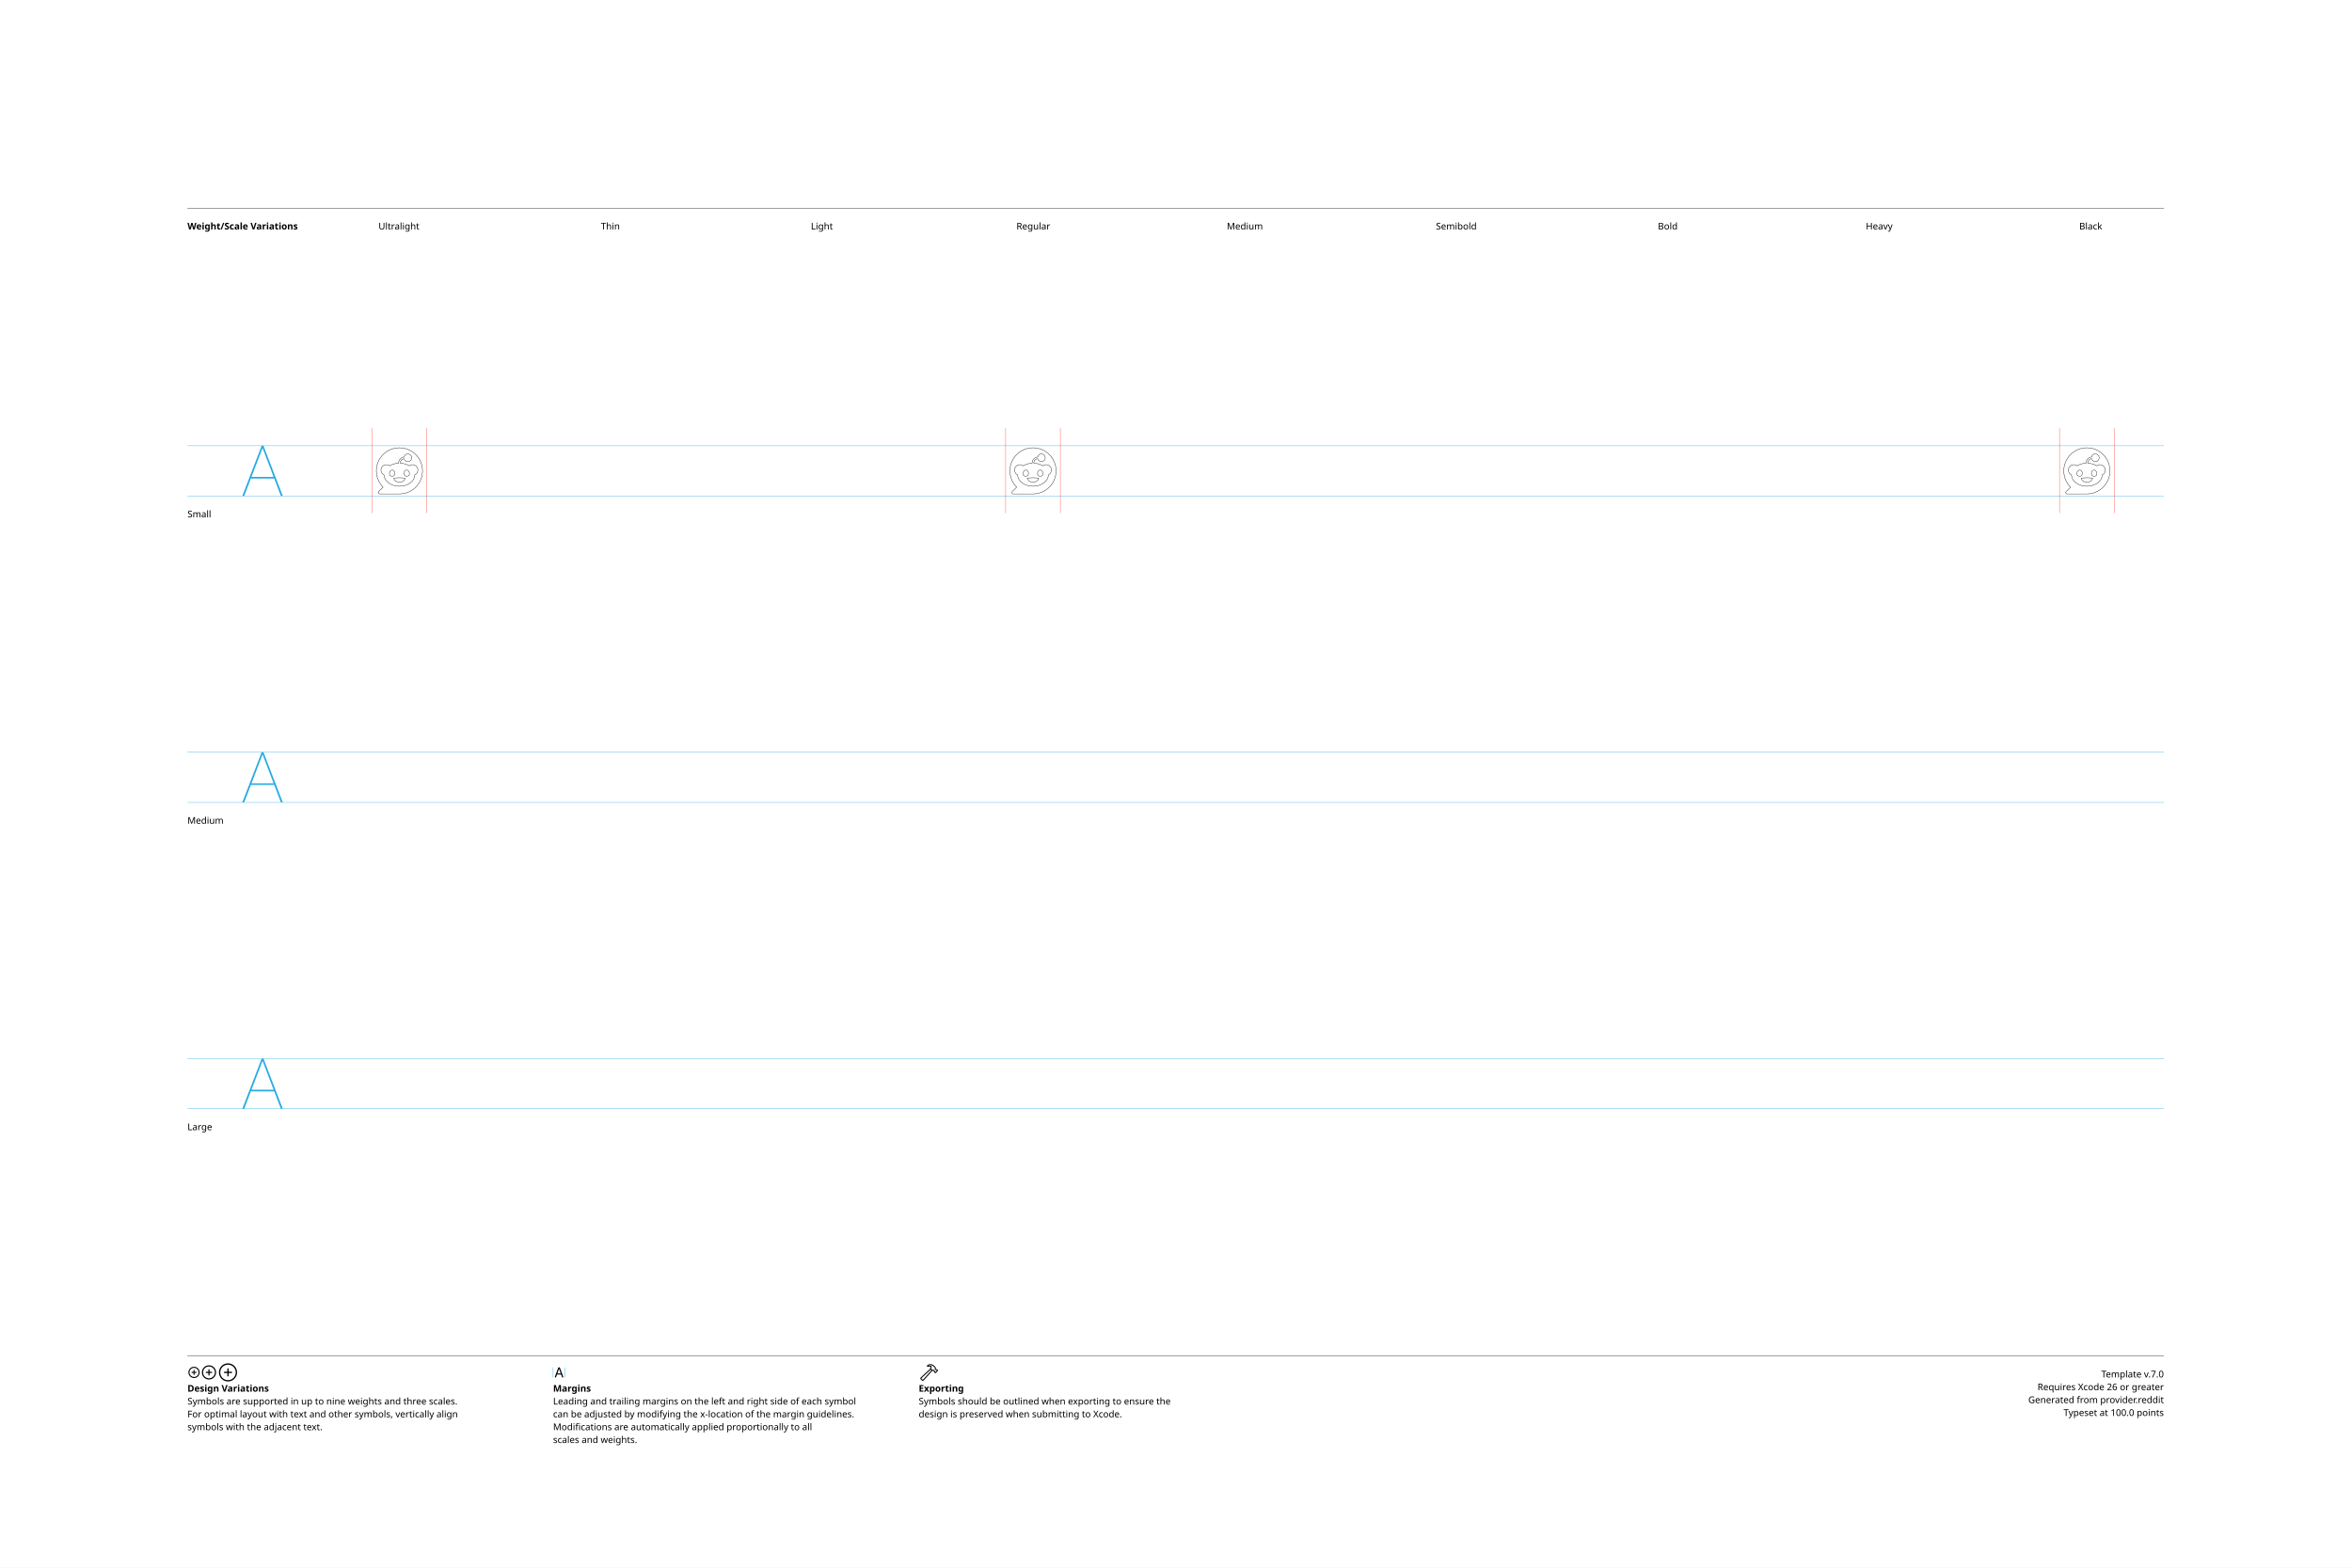
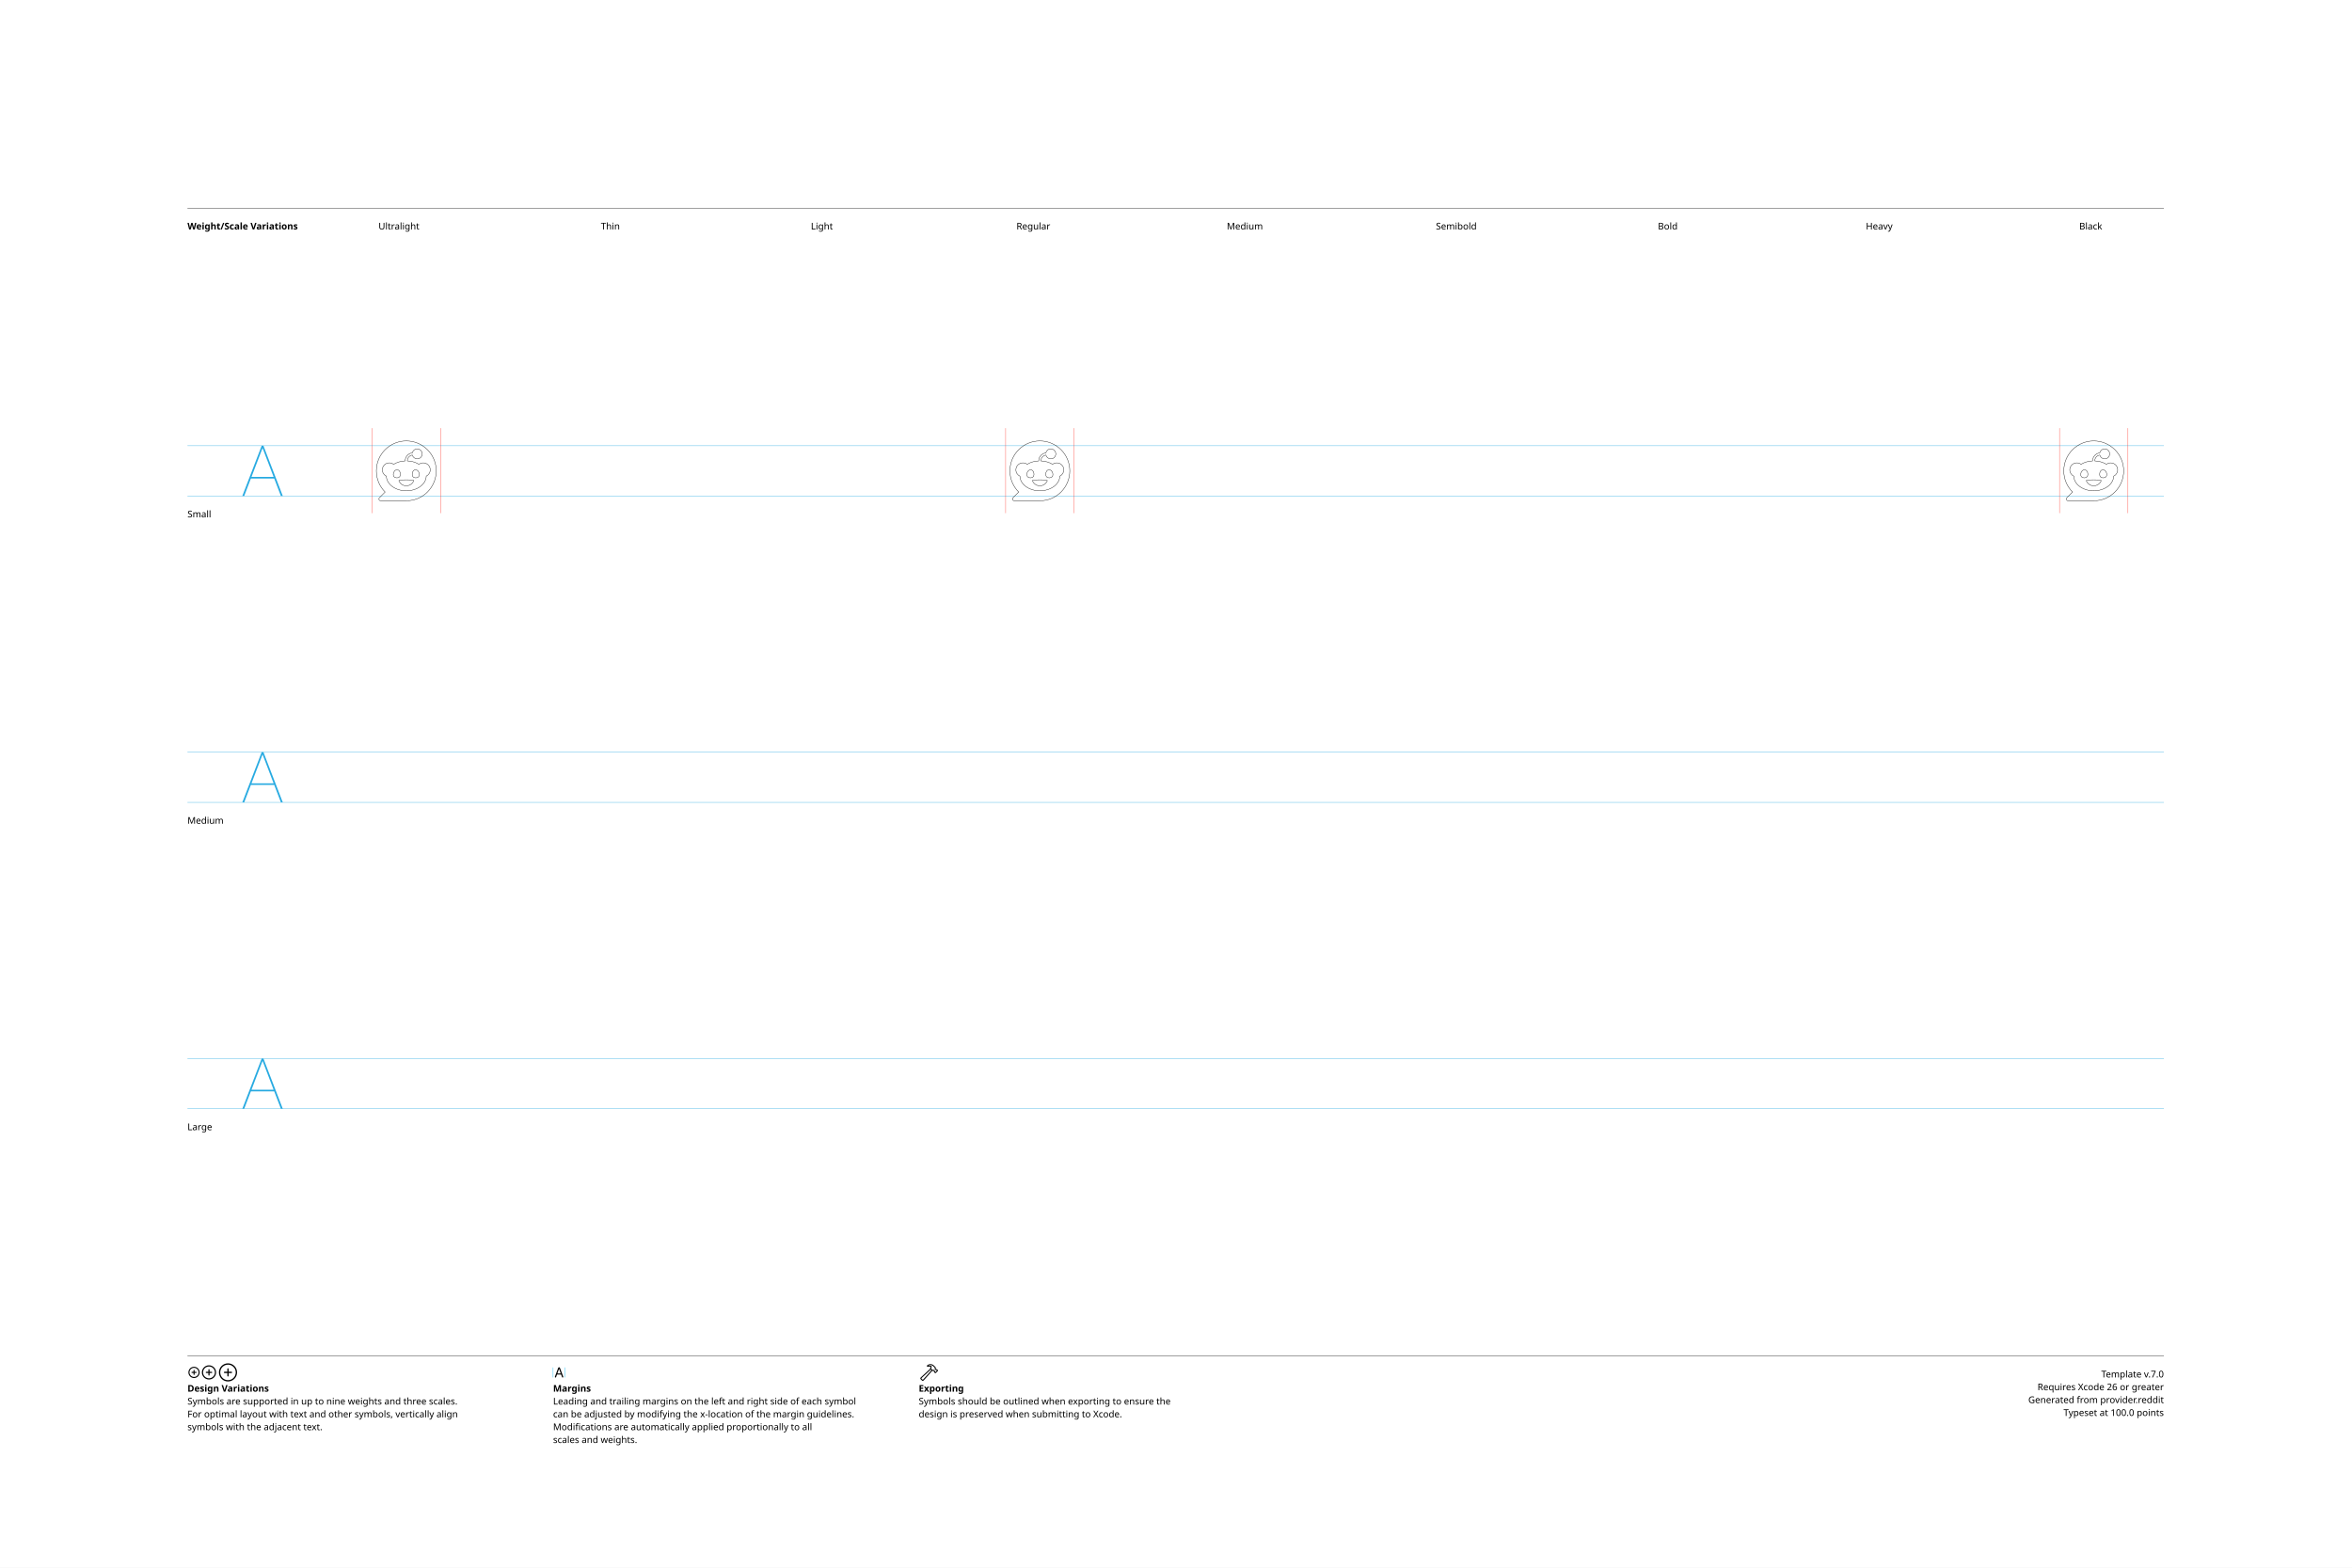
<svg xmlns="http://www.w3.org/2000/svg" version="1.1" viewBox="0 0 3300 2200">
  <style>.defaults {-sfsymbols-variable-value-mode:color;-sfsymbols-draw-reverses-motion-groups:false}

.monochrome-0 {-sfsymbols-motion-group:0}

.multicolor-0:tintColor {-sfsymbols-motion-group:0}

.hierarchical-0:primary {-sfsymbols-motion-group:0}

.SFSymbolsPreviewWireframe {fill:none;opacity:1.0;stroke:black;stroke-width:0.5}
</style>
  <g id="Notes">
    <rect height="2200" id="artboard" style="fill:white;opacity:1" width="3300" x="0" y="0" />
    <line style="fill:none;stroke:black;opacity:1;stroke-width:0.5;" x1="263" x2="3036" y1="292" y2="292" />
    <text style="stroke:none;fill:black;font-family:sans-serif;font-size:13;font-weight:bold;" transform="matrix(1 0 0 1 263 322)">Weight/Scale Variations</text>
    <text style="stroke:none;fill:black;font-family:sans-serif;font-size:13;text-anchor:middle;" transform="matrix(1 0 0 1 559.711 322)">Ultralight</text>
    <text style="stroke:none;fill:black;font-family:sans-serif;font-size:13;text-anchor:middle;" transform="matrix(1 0 0 1 856.422 322)">Thin</text>
    <text style="stroke:none;fill:black;font-family:sans-serif;font-size:13;text-anchor:middle;" transform="matrix(1 0 0 1 1153.13 322)">Light</text>
    <text style="stroke:none;fill:black;font-family:sans-serif;font-size:13;text-anchor:middle;" transform="matrix(1 0 0 1 1449.84 322)">Regular</text>
    <text style="stroke:none;fill:black;font-family:sans-serif;font-size:13;text-anchor:middle;" transform="matrix(1 0 0 1 1746.56 322)">Medium</text>
    <text style="stroke:none;fill:black;font-family:sans-serif;font-size:13;text-anchor:middle;" transform="matrix(1 0 0 1 2043.27 322)">Semibold</text>
    <text style="stroke:none;fill:black;font-family:sans-serif;font-size:13;text-anchor:middle;" transform="matrix(1 0 0 1 2339.98 322)">Bold</text>
    <text style="stroke:none;fill:black;font-family:sans-serif;font-size:13;text-anchor:middle;" transform="matrix(1 0 0 1 2636.69 322)">Heavy</text>
    <text style="stroke:none;fill:black;font-family:sans-serif;font-size:13;text-anchor:middle;" transform="matrix(1 0 0 1 2933.4 322)">Black</text>
    <line style="fill:none;stroke:black;opacity:1;stroke-width:0.5;" x1="263" x2="3036" y1="1903" y2="1903" />
    <g transform="matrix(0.2 0 0 0.2 263 1933)">
      <path d="m46.24 4.15c21.777 0 39.453-17.627 39.453-39.404s-17.676-39.404-39.453-39.404c-21.729 0-39.404 17.627-39.404 39.404s17.676 39.404 39.404 39.404Zm0-7.422c-17.676 0-31.934-14.307-31.934-31.982s14.258-31.982 31.934-31.982 31.982 14.307 31.982 31.982-14.307 31.982-31.982 31.982Zm3.613-17.773v-28.467c0-2.246-1.465-3.76-3.711-3.76-2.148 0-3.613 1.514-3.613 3.76v28.467c0 2.197 1.465 3.711 3.613 3.711 2.246 0 3.711-1.514 3.711-3.711Zm-17.822-10.596h28.418c2.197 0 3.711-1.465 3.711-3.613 0-2.197-1.514-3.711-3.711-3.711h-28.418c-2.246 0-3.76 1.514-3.76 3.711 0 2.148 1.514 3.613 3.76 3.613Z" />
    </g>
    <g transform="matrix(0.2 0 0 0.2 281.506 1933)">
      <path d="m58.545 14.551c27.49 0 49.805-22.314 49.805-49.805s-22.314-49.805-49.805-49.805-49.805 22.314-49.805 49.805 22.314 49.805 49.805 49.805Zm0-8.301c-22.949 0-41.504-18.555-41.504-41.504s18.555-41.504 41.504-41.504 41.504 18.555 41.504 41.504-18.555 41.504-41.504 41.504Zm4.053-23.096v-36.914c0-2.49-1.709-4.199-4.15-4.199-2.393 0-4.053 1.709-4.053 4.199v36.914c0 2.441 1.66 4.15 4.053 4.15 2.441 0 4.15-1.66 4.15-4.15Zm-22.559-14.404h36.963c2.441 0 4.15-1.611 4.15-4.004 0-2.441-1.709-4.15-4.15-4.15h-36.963c-2.49 0-4.15 1.709-4.15 4.15 0 2.393 1.66 4.004 4.15 4.004Z" />
    </g>
    <g transform="matrix(0.2 0 0 0.2 304.924 1933)">
      <path d="m74.853 28.32c35.107 0 63.623-28.467 63.623-63.574s-28.516-63.623-63.623-63.623-63.574 28.516-63.574 63.623 28.467 63.574 63.574 63.574Zm0-9.082c-30.127 0-54.492-24.365-54.492-54.492s24.365-54.492 54.492-54.492 54.492 24.365 54.492 54.492-24.365 54.492-54.492 54.492Zm4.443-30.322v-48.486c0-2.734-1.855-4.639-4.541-4.639-2.588 0-4.443 1.904-4.443 4.639v48.486c0 2.686 1.855 4.59 4.443 4.59 2.686 0 4.541-1.855 4.541-4.59Zm-28.711-19.775h48.486c2.686 0 4.59-1.807 4.59-4.395 0-2.734-1.855-4.59-4.59-4.59h-48.486c-2.734 0-4.59 1.855-4.59 4.59 0 2.588 1.855 4.395 4.59 4.395Z" />
    </g>
    <text style="stroke:none;fill:black;font-family:sans-serif;font-size:13;font-weight:bold;" transform="matrix(1 0 0 1 263 1953)">Design Variations</text>
    <text style="stroke:none;fill:black;font-family:sans-serif;font-size:13;" transform="matrix(1 0 0 1 263 1971)">Symbols are supported in up to nine weights and three scales.</text>
    <text style="stroke:none;fill:black;font-family:sans-serif;font-size:13;" transform="matrix(1 0 0 1 263 1989)">For optimal layout with text and other symbols, vertically align</text>
    <text style="stroke:none;fill:black;font-family:sans-serif;font-size:13;" transform="matrix(1 0 0 1 263 2007)">symbols with the adjacent text.</text>
    <line style="fill:none;stroke:#00AEEF;stroke-width:0.5;opacity:1.0;" x1="776" x2="776" y1="1919" y2="1933" />
    <g transform="matrix(0.2 0 0 0.2 776 1933)">
      <path d="m16.553 0.781c2.588 0 3.857-0.977 4.785-3.711l20.557-57.52h0.244l20.605 57.52c0.928 2.734 2.197 3.711 4.736 3.711 2.588 0 4.248-1.562 4.248-4.004 0-0.83-0.146-1.611-0.537-2.637l-22.9-60.986c-1.123-2.979-3.125-4.492-6.25-4.492-3.027 0-5.078 1.465-6.152 4.443l-22.9 61.084c-0.391 1.025-0.537 1.807-0.537 2.637 0 2.441 1.562 3.955 4.102 3.955Zm10.205-20.947h30.664c2.002 0 3.662-1.66 3.662-3.662 0-2.051-1.66-3.662-3.662-3.662h-30.664c-2.002 0-3.662 1.611-3.662 3.662 0 2.002 1.66 3.662 3.662 3.662Z" />
    </g>
    <line style="fill:none;stroke:#00AEEF;stroke-width:0.5;opacity:1.0;" x1="792.836" x2="792.836" y1="1919" y2="1933" />
    <text style="stroke:none;fill:black;font-family:sans-serif;font-size:13;font-weight:bold;" transform="matrix(1 0 0 1 776 1953)">Margins</text>
    <text style="stroke:none;fill:black;font-family:sans-serif;font-size:13;" transform="matrix(1 0 0 1 776 1971)">Leading and trailing margins on the left and right side of each symbol</text>
    <text style="stroke:none;fill:black;font-family:sans-serif;font-size:13;" transform="matrix(1 0 0 1 776 1989)">can be adjusted by modifying the x-location of the margin guidelines.</text>
    <text style="stroke:none;fill:black;font-family:sans-serif;font-size:13;" transform="matrix(1 0 0 1 776 2007)">Modifications are automatically applied proportionally to all</text>
    <text style="stroke:none;fill:black;font-family:sans-serif;font-size:13;" transform="matrix(1 0 0 1 776 2025)">scales and weights.</text>
    <g transform="matrix(0.2 0 0 0.2 1289 1933)">
      <path d="m14.209 13.135 7.861 7.861c4.297 4.395 9.326 4.102 13.867-1.025l60.693-68.213-4.883-4.883-60.254 67.676c-1.807 1.953-3.467 2.441-5.811 0.098l-5.176-5.127c-2.295-2.295-1.807-3.955 0.195-5.811l67.481-62.158-4.883-4.834-68.066 62.598c-4.98 4.59-5.322 9.473-1.025 13.818Zm44.873-97.461c-2.051 2.002-2.246 4.883-1.074 6.787 1.123 1.807 3.467 3.027 6.592 2.246 5.859-1.66 12.598-2.393 18.896 0.928l-2.686 7.129c-1.611 4.004-0.732 6.885 1.709 9.424l10.254 10.303c2.344 2.393 4.541 2.441 7.08 1.953l4.443-0.732 2.588 2.539-0.195 2.246c-0.098 2.295 0.537 4.297 2.783 6.494l3.369 3.32c2.295 2.295 5.518 2.49 7.812 0.195l12.988-13.037c2.295-2.344 2.148-5.371-0.195-7.666l-3.418-3.418c-2.197-2.197-4.053-3.027-6.348-2.881l-2.344 0.244-2.441-2.441 1.025-4.688c0.635-2.734-0.244-4.98-2.881-7.617l-11.279-11.182c-12.94-12.842-35.596-11.035-46.68-0.146Zm7.08 2.051c8.789-6.396 25.977-5.664 33.691 1.953l12.305 12.207c1.025 1.025 1.221 1.807 0.928 3.32l-1.465 6.641 6.738 6.689 4.395-0.244c1.123-0.049 1.514 0.049 2.344 0.879l2.539 2.49-10.84 10.84-2.49-2.49c-0.83-0.879-0.977-1.221-0.928-2.393l0.293-4.346-6.689-6.738-6.836 1.172c-1.416 0.293-2.051 0.195-3.174-0.879l-8.936-8.887c-1.074-1.025-1.172-1.709-0.488-3.369l4.59-11.475c-6.104-6.348-17.041-7.52-25.586-4.59-0.684 0.244-0.928-0.391-0.391-0.781Z" />
    </g>
    <text style="stroke:none;fill:black;font-family:sans-serif;font-size:13;font-weight:bold;" transform="matrix(1 0 0 1 1289 1953)">Exporting</text>
    <text style="stroke:none;fill:black;font-family:sans-serif;font-size:13;" transform="matrix(1 0 0 1 1289 1971)">Symbols should be outlined when exporting to ensure the</text>
    <text style="stroke:none;fill:black;font-family:sans-serif;font-size:13;" transform="matrix(1 0 0 1 1289 1989)">design is preserved when submitting to Xcode.</text>
    <text id="template-version" style="stroke:none;fill:black;font-family:sans-serif;font-size:13;text-anchor:end;" transform="matrix(1 0 0 1 3036 1933)">Template v.7.0</text>
    <text style="stroke:none;fill:black;font-family:sans-serif;font-size:13;text-anchor:end;" transform="matrix(1 0 0 1 3036 1951)">Requires Xcode 26 or greater</text>
    <text id="descriptive-name" style="stroke:none;fill:black;font-family:sans-serif;font-size:13;text-anchor:end;" transform="matrix(1 0 0 1 3036 1969)">Generated from provider.reddit</text>
    <text style="stroke:none;fill:black;font-family:sans-serif;font-size:13;text-anchor:end;" transform="matrix(1 0 0 1 3036 1987)">Typeset at 100.0 points</text>
    <text style="stroke:none;fill:black;font-family:sans-serif;font-size:13;" transform="matrix(1 0 0 1 263 726)">Small</text>
    <text style="stroke:none;fill:black;font-family:sans-serif;font-size:13;" transform="matrix(1 0 0 1 263 1156)">Medium</text>
    <text style="stroke:none;fill:black;font-family:sans-serif;font-size:13;" transform="matrix(1 0 0 1 263 1586)">Large</text>
  </g>
  <g id="Guides">
    <g id="H-reference" style="fill:#27AAE1;stroke:none;" transform="matrix(1 0 0 1 339 696)">
      <path d="M0.994 0L3.638 0L29.328-67.132L30.03-67.132L30.03-70.459L28.123-70.459ZM11.688-24.48L46.981-24.48L46.231-26.729L12.438-26.729ZM55.12 0L57.764 0L30.638-70.459L29.433-70.459L29.433-67.132Z" />
    </g>
    <line id="Baseline-S" style="fill:none;stroke:#27AAE1;opacity:1;stroke-width:0.5;" x1="263" x2="3036" y1="696" y2="696" />
    <line id="Capline-S" style="fill:none;stroke:#27AAE1;opacity:1;stroke-width:0.5;" x1="263" x2="3036" y1="625.541" y2="625.541" />
    <g id="H-reference" style="fill:#27AAE1;stroke:none;" transform="matrix(1 0 0 1 339 1126)">
      <path d="M0.994 0L3.638 0L29.328-67.132L30.03-67.132L30.03-70.459L28.123-70.459ZM11.688-24.48L46.981-24.48L46.231-26.729L12.438-26.729ZM55.12 0L57.764 0L30.638-70.459L29.433-70.459L29.433-67.132Z" />
    </g>
    <line id="Baseline-M" style="fill:none;stroke:#27AAE1;opacity:1;stroke-width:0.5;" x1="263" x2="3036" y1="1126" y2="1126" />
    <line id="Capline-M" style="fill:none;stroke:#27AAE1;opacity:1;stroke-width:0.5;" x1="263" x2="3036" y1="1055.54" y2="1055.54" />
    <g id="H-reference" style="fill:#27AAE1;stroke:none;" transform="matrix(1 0 0 1 339 1556)">
      <path d="M0.994 0L3.638 0L29.328-67.132L30.03-67.132L30.03-70.459L28.123-70.459ZM11.688-24.48L46.981-24.48L46.231-26.729L12.438-26.729ZM55.12 0L57.764 0L30.638-70.459L29.433-70.459L29.433-67.132Z" />
    </g>
    <line id="Baseline-L" style="fill:none;stroke:#27AAE1;opacity:1;stroke-width:0.5;" x1="263" x2="3036" y1="1556" y2="1556" />
    <line id="Capline-L" style="fill:none;stroke:#27AAE1;opacity:1;stroke-width:0.5;" x1="263" x2="3036" y1="1485.54" y2="1485.54" />
    <line id="left-margin-Ultralight-S" style="fill:none;stroke:#FF3B30;stroke-width:0.5;opacity:1.0;" x1="522.047" x2="522.047" y1="600.785" y2="720.121" />
-     <line id="right-margin-Ultralight-S" style="fill:none;stroke:#FF3B30;stroke-width:0.5;opacity:1.0;" x1="598.797" x2="598.797" y1="600.785" y2="720.121" />
+     <line id="right-margin-Ultralight-S" style="fill:none;stroke:#FF3B30;stroke-width:0.5;opacity:1.0;" x1="618.047" x2="618.047" y1="600.785" y2="720.121" />
    <line id="left-margin-Regular-S" style="fill:none;stroke:#FF3B30;stroke-width:0.5;opacity:1.0;" x1="1410.980" x2="1410.980" y1="600.785" y2="720.121" />
-     <line id="right-margin-Regular-S" style="fill:none;stroke:#FF3B30;stroke-width:0.5;opacity:1.0;" x1="1487.730" x2="1487.730" y1="600.785" y2="720.121" />
+     <line id="right-margin-Regular-S" style="fill:none;stroke:#FF3B30;stroke-width:0.5;opacity:1.0;" x1="1506.980" x2="1506.980" y1="600.785" y2="720.121" />
    <line id="left-margin-Black-S" style="fill:none;stroke:#FF3B30;stroke-width:0.5;opacity:1.0;" x1="2889.630" x2="2889.630" y1="600.785" y2="720.121" />
-     <line id="right-margin-Black-S" style="fill:none;stroke:#FF3B30;stroke-width:0.5;opacity:1.0;" x1="2966.380" x2="2966.380" y1="600.785" y2="720.121" />
+     <line id="right-margin-Black-S" style="fill:none;stroke:#FF3B30;stroke-width:0.5;opacity:1.0;" x1="2985.630" x2="2985.630" y1="600.785" y2="720.121" />
  </g>
  <g id="Symbols">
    <g id="Ultralight-S" transform="matrix(1 0 0 1 522.047 696)">
-       <path class="monochrome-0 multicolor-0:tintColor hierarchical-0:primary SFSymbolsPreviewWireframe" d="M38.375 -67.605C20.496 -67.605 6 -53.108 6 -35.229C6 -26.288 9.623 -18.195 15.483 -12.338L9.316 -6.17C8.919 -5.774 8.743 -5.287 8.743 -4.81C8.743 -3.812 9.519 -2.855 10.689 -2.855L38.375 -2.855C56.254 -2.855 70.75 -17.35 70.75 -35.229C70.75 -53.108 56.254 -67.605 38.375 -67.605ZM50.213 -58.973C53.192 -58.973 55.607 -56.559 55.607 -53.581C55.607 -50.599 53.192 -48.184 50.213 -48.184C47.661 -48.184 45.522 -49.957 44.961 -52.336L44.961 -52.331C41.866 -51.894 39.479 -49.228 39.479 -46.015L39.479 -45.996C44.27 -45.816 48.652 -44.467 52.12 -42.32C53.397 -43.298 54.992 -43.884 56.726 -43.884C60.9 -43.884 64.286 -40.501 64.286 -36.325C64.286 -33.311 62.518 -30.71 59.966 -29.496C59.729 -20.712 50.154 -13.643 38.391 -13.643C26.626 -13.643 17.064 -20.703 16.813 -29.48C14.239 -30.686 12.458 -33.297 12.458 -36.327C12.458 -40.504 15.845 -43.887 20.021 -43.887C21.761 -43.887 23.364 -43.298 24.64 -42.309C28.08 -44.44 32.412 -45.791 37.158 -45.991L37.158 -46.018C37.158 -50.505 40.565 -54.204 44.928 -54.67C45.436 -57.128 47.607 -58.973 50.213 -58.973L50.213 -58.973ZM28.401 -36.376C26.285 -36.376 24.465 -34.271 24.338 -31.528C24.334 -31.439 24.332 -31.351 24.332 -31.266C24.332 -28.716 26.134 -27.672 28.185 -27.672C30.305 -27.672 31.883 -28.668 32.011 -31.409C32.016 -31.51 32.017 -31.61 32.017 -31.71C32.017 -34.313 30.44 -36.376 28.401 -36.376L28.401 -36.376ZM48.382 -36.376C46.339 -36.376 44.765 -34.314 44.765 -31.71C44.765 -31.61 44.767 -31.51 44.771 -31.409C44.898 -28.665 46.483 -27.672 48.597 -27.672C50.646 -27.672 52.451 -28.716 52.451 -31.266C52.451 -31.352 52.449 -31.439 52.444 -31.528C52.32 -34.271 50.499 -36.376 48.382 -36.376L48.382 -36.376ZM38.391 -25.549C35.764 -25.549 33.246 -25.42 30.918 -25.185C30.602 -25.153 30.377 -24.884 30.377 -24.59C30.377 -24.515 30.392 -24.438 30.424 -24.362C31.727 -21.248 34.8 -19.063 38.391 -19.063C41.98 -19.063 45.055 -21.248 46.358 -24.362C46.389 -24.437 46.404 -24.513 46.404 -24.587C46.404 -24.883 46.178 -25.153 45.862 -25.185C43.533 -25.42 41.019 -25.549 38.391 -25.549L38.391 -25.549Z" />
+       <path class="monochrome-0 multicolor-0:tintColor hierarchical-0:primary SFSymbolsPreviewWireframe" d="M48 -77.23C24.805 -77.23 6 -58.421 6 -35.226C6 -23.627 10.7 -13.128 18.302 -5.529L10.302 2.472C9.787 2.984 9.558 3.617 9.558 4.235C9.558 5.531 10.565 6.77 12.083 6.77L48 6.77C71.195 6.77 90 -12.032 90 -35.226C90 -58.421 71.195 -77.23 48 -77.23ZM63.358 -66.031C67.222 -66.031 70.355 -62.898 70.355 -59.034C70.355 -55.166 67.222 -52.033 63.358 -52.033C60.047 -52.033 57.271 -54.335 56.544 -57.419L56.544 -57.413C52.529 -56.846 49.433 -53.387 49.433 -49.22L49.433 -49.194C55.648 -48.961 61.332 -47.212 65.831 -44.425C67.488 -45.695 69.557 -46.454 71.807 -46.454C77.221 -46.454 81.614 -42.066 81.614 -36.648C81.614 -32.738 79.321 -29.365 76.01 -27.789C75.702 -16.393 63.281 -7.223 48.02 -7.223C32.758 -7.223 20.353 -16.382 20.028 -27.769C16.688 -29.333 14.378 -32.72 14.378 -36.65C14.378 -42.069 18.772 -46.458 24.19 -46.458C26.447 -46.458 28.526 -45.695 30.181 -44.411C34.644 -47.175 40.265 -48.929 46.421 -49.188L46.421 -49.224C46.421 -55.044 50.842 -59.843 56.501 -60.447C57.161 -63.636 59.977 -66.031 63.358 -66.031L63.358 -66.031ZM35.06 -36.715C32.316 -36.715 29.954 -33.984 29.79 -30.426C29.785 -30.309 29.782 -30.195 29.782 -30.086C29.782 -26.777 32.119 -25.423 34.781 -25.423C37.531 -25.423 39.578 -26.716 39.744 -30.272C39.75 -30.402 39.751 -30.533 39.751 -30.661C39.751 -34.038 37.706 -36.715 35.06 -36.715L35.06 -36.715ZM60.982 -36.715C58.332 -36.715 56.29 -34.039 56.29 -30.661C56.29 -30.533 56.292 -30.402 56.298 -30.272C56.462 -26.712 58.518 -25.423 61.261 -25.423C63.919 -25.423 66.26 -26.777 66.26 -30.086C66.26 -30.197 66.258 -30.309 66.252 -30.426C66.091 -33.984 63.728 -36.715 60.982 -36.715L60.982 -36.715ZM48.02 -22.669C44.612 -22.669 41.346 -22.501 38.326 -22.198C37.916 -22.154 37.625 -21.806 37.625 -21.426C37.625 -21.327 37.644 -21.227 37.685 -21.13C39.376 -17.09 43.362 -14.255 48.02 -14.255C52.676 -14.255 56.666 -17.09 58.356 -21.13C58.397 -21.226 58.416 -21.325 58.416 -21.422C58.416 -21.805 58.123 -22.154 57.713 -22.198C54.691 -22.501 51.43 -22.669 48.02 -22.669L48.02 -22.669Z" />
    </g>
    <g id="Regular-S" transform="matrix(1 0 0 1 1410.98 696)">
-       <path class="monochrome-0 multicolor-0:tintColor hierarchical-0:primary SFSymbolsPreviewWireframe" d="M38.375 -67.605C20.496 -67.605 6 -53.108 6 -35.229C6 -26.288 9.623 -18.195 15.483 -12.338L9.316 -6.17C8.919 -5.774 8.743 -5.287 8.743 -4.81C8.743 -3.812 9.519 -2.855 10.689 -2.855L38.375 -2.855C56.254 -2.855 70.75 -17.35 70.75 -35.229C70.75 -53.108 56.254 -67.605 38.375 -67.605ZM50.213 -58.973C53.192 -58.973 55.607 -56.559 55.607 -53.581C55.607 -50.599 53.192 -48.184 50.213 -48.184C47.661 -48.184 45.522 -49.957 44.961 -52.336L44.961 -52.331C41.866 -51.894 39.479 -49.228 39.479 -46.015L39.479 -45.996C44.27 -45.816 48.652 -44.467 52.12 -42.32C53.397 -43.298 54.992 -43.884 56.726 -43.884C60.9 -43.884 64.286 -40.501 64.286 -36.325C64.286 -33.311 62.518 -30.71 59.966 -29.496C59.729 -20.712 50.154 -13.643 38.391 -13.643C26.626 -13.643 17.064 -20.703 16.813 -29.48C14.239 -30.686 12.458 -33.297 12.458 -36.327C12.458 -40.504 15.845 -43.887 20.021 -43.887C21.761 -43.887 23.364 -43.298 24.64 -42.309C28.08 -44.44 32.412 -45.791 37.158 -45.991L37.158 -46.018C37.158 -50.505 40.565 -54.204 44.928 -54.67C45.436 -57.128 47.607 -58.973 50.213 -58.973L50.213 -58.973ZM28.401 -36.376C26.285 -36.376 24.465 -34.271 24.338 -31.528C24.334 -31.439 24.332 -31.351 24.332 -31.266C24.332 -28.716 26.134 -27.672 28.185 -27.672C30.305 -27.672 31.883 -28.668 32.011 -31.409C32.016 -31.51 32.017 -31.61 32.017 -31.71C32.017 -34.313 30.44 -36.376 28.401 -36.376L28.401 -36.376ZM48.382 -36.376C46.339 -36.376 44.765 -34.314 44.765 -31.71C44.765 -31.61 44.767 -31.51 44.771 -31.409C44.898 -28.665 46.483 -27.672 48.597 -27.672C50.646 -27.672 52.451 -28.716 52.451 -31.266C52.451 -31.352 52.449 -31.439 52.444 -31.528C52.32 -34.271 50.499 -36.376 48.382 -36.376L48.382 -36.376ZM38.391 -25.549C35.764 -25.549 33.246 -25.42 30.918 -25.185C30.602 -25.153 30.377 -24.884 30.377 -24.59C30.377 -24.515 30.392 -24.438 30.424 -24.362C31.727 -21.248 34.8 -19.063 38.391 -19.063C41.98 -19.063 45.055 -21.248 46.358 -24.362C46.389 -24.437 46.404 -24.513 46.404 -24.587C46.404 -24.883 46.178 -25.153 45.862 -25.185C43.533 -25.42 41.019 -25.549 38.391 -25.549L38.391 -25.549Z" />
+       <path class="monochrome-0 multicolor-0:tintColor hierarchical-0:primary SFSymbolsPreviewWireframe" d="M48 -77.23C24.805 -77.23 6 -58.421 6 -35.226C6 -23.627 10.7 -13.128 18.302 -5.529L10.302 2.472C9.787 2.984 9.558 3.617 9.558 4.235C9.558 5.531 10.565 6.77 12.083 6.77L48 6.77C71.195 6.77 90 -12.032 90 -35.226C90 -58.421 71.195 -77.23 48 -77.23ZM63.358 -66.031C67.222 -66.031 70.355 -62.898 70.355 -59.034C70.355 -55.166 67.222 -52.033 63.358 -52.033C60.047 -52.033 57.271 -54.335 56.544 -57.419L56.544 -57.413C52.529 -56.846 49.433 -53.387 49.433 -49.22L49.433 -49.194C55.648 -48.961 61.332 -47.212 65.831 -44.425C67.488 -45.695 69.557 -46.454 71.807 -46.454C77.221 -46.454 81.614 -42.066 81.614 -36.648C81.614 -32.738 79.321 -29.365 76.01 -27.789C75.702 -16.393 63.281 -7.223 48.02 -7.223C32.758 -7.223 20.353 -16.382 20.028 -27.769C16.688 -29.333 14.378 -32.72 14.378 -36.65C14.378 -42.069 18.772 -46.458 24.19 -46.458C26.447 -46.458 28.526 -45.695 30.181 -44.411C34.644 -47.175 40.265 -48.929 46.421 -49.188L46.421 -49.224C46.421 -55.044 50.842 -59.843 56.501 -60.447C57.161 -63.636 59.977 -66.031 63.358 -66.031L63.358 -66.031ZM35.06 -36.715C32.316 -36.715 29.954 -33.984 29.79 -30.426C29.785 -30.309 29.782 -30.195 29.782 -30.086C29.782 -26.777 32.119 -25.423 34.781 -25.423C37.531 -25.423 39.578 -26.716 39.744 -30.272C39.75 -30.402 39.751 -30.533 39.751 -30.661C39.751 -34.038 37.706 -36.715 35.06 -36.715L35.06 -36.715ZM60.982 -36.715C58.332 -36.715 56.29 -34.039 56.29 -30.661C56.29 -30.533 56.292 -30.402 56.298 -30.272C56.462 -26.712 58.518 -25.423 61.261 -25.423C63.919 -25.423 66.26 -26.777 66.26 -30.086C66.26 -30.197 66.258 -30.309 66.252 -30.426C66.091 -33.984 63.728 -36.715 60.982 -36.715L60.982 -36.715ZM48.02 -22.669C44.612 -22.669 41.346 -22.501 38.326 -22.198C37.916 -22.154 37.625 -21.806 37.625 -21.426C37.625 -21.327 37.644 -21.227 37.685 -21.13C39.376 -17.09 43.362 -14.255 48.02 -14.255C52.676 -14.255 56.666 -17.09 58.356 -21.13C58.397 -21.226 58.416 -21.325 58.416 -21.422C58.416 -21.805 58.123 -22.154 57.713 -22.198C54.691 -22.501 51.43 -22.669 48.02 -22.669L48.02 -22.669Z" />
    </g>
    <g id="Black-S" transform="matrix(1 0 0 1 2889.63 696)">
-       <path class="monochrome-0 multicolor-0:tintColor hierarchical-0:primary SFSymbolsPreviewWireframe" d="M38.375 -67.605C20.496 -67.605 6 -53.108 6 -35.229C6 -26.288 9.623 -18.195 15.483 -12.338L9.316 -6.17C8.919 -5.774 8.743 -5.287 8.743 -4.81C8.743 -3.812 9.519 -2.855 10.689 -2.855L38.375 -2.855C56.254 -2.855 70.75 -17.35 70.75 -35.229C70.75 -53.108 56.254 -67.605 38.375 -67.605ZM50.213 -58.973C53.192 -58.973 55.607 -56.559 55.607 -53.581C55.607 -50.599 53.192 -48.184 50.213 -48.184C47.661 -48.184 45.522 -49.957 44.961 -52.336L44.961 -52.331C41.866 -51.894 39.479 -49.228 39.479 -46.015L39.479 -45.996C44.27 -45.816 48.652 -44.467 52.12 -42.32C53.397 -43.298 54.992 -43.884 56.726 -43.884C60.9 -43.884 64.286 -40.501 64.286 -36.325C64.286 -33.311 62.518 -30.71 59.966 -29.496C59.729 -20.712 50.154 -13.643 38.391 -13.643C26.626 -13.643 17.064 -20.703 16.813 -29.48C14.239 -30.686 12.458 -33.297 12.458 -36.327C12.458 -40.504 15.845 -43.887 20.021 -43.887C21.761 -43.887 23.364 -43.298 24.64 -42.309C28.08 -44.44 32.412 -45.791 37.158 -45.991L37.158 -46.018C37.158 -50.505 40.565 -54.204 44.928 -54.67C45.436 -57.128 47.607 -58.973 50.213 -58.973L50.213 -58.973ZM28.401 -36.376C26.285 -36.376 24.465 -34.271 24.338 -31.528C24.334 -31.439 24.332 -31.351 24.332 -31.266C24.332 -28.716 26.134 -27.672 28.185 -27.672C30.305 -27.672 31.883 -28.668 32.011 -31.409C32.016 -31.51 32.017 -31.61 32.017 -31.71C32.017 -34.313 30.44 -36.376 28.401 -36.376L28.401 -36.376ZM48.382 -36.376C46.339 -36.376 44.765 -34.314 44.765 -31.71C44.765 -31.61 44.767 -31.51 44.771 -31.409C44.898 -28.665 46.483 -27.672 48.597 -27.672C50.646 -27.672 52.451 -28.716 52.451 -31.266C52.451 -31.352 52.449 -31.439 52.444 -31.528C52.32 -34.271 50.499 -36.376 48.382 -36.376L48.382 -36.376ZM38.391 -25.549C35.764 -25.549 33.246 -25.42 30.918 -25.185C30.602 -25.153 30.377 -24.884 30.377 -24.59C30.377 -24.515 30.392 -24.438 30.424 -24.362C31.727 -21.248 34.8 -19.063 38.391 -19.063C41.98 -19.063 45.055 -21.248 46.358 -24.362C46.389 -24.437 46.404 -24.513 46.404 -24.587C46.404 -24.883 46.178 -25.153 45.862 -25.185C43.533 -25.42 41.019 -25.549 38.391 -25.549L38.391 -25.549Z" />
+       <path class="monochrome-0 multicolor-0:tintColor hierarchical-0:primary SFSymbolsPreviewWireframe" d="M48 -77.23C24.805 -77.23 6 -58.421 6 -35.226C6 -23.627 10.7 -13.128 18.302 -5.529L10.302 2.472C9.787 2.984 9.558 3.617 9.558 4.235C9.558 5.531 10.565 6.77 12.083 6.77L48 6.77C71.195 6.77 90 -12.032 90 -35.226C90 -58.421 71.195 -77.23 48 -77.23ZM63.358 -66.031C67.222 -66.031 70.355 -62.898 70.355 -59.034C70.355 -55.166 67.222 -52.033 63.358 -52.033C60.047 -52.033 57.271 -54.335 56.544 -57.419L56.544 -57.413C52.529 -56.846 49.433 -53.387 49.433 -49.22L49.433 -49.194C55.648 -48.961 61.332 -47.212 65.831 -44.425C67.488 -45.695 69.557 -46.454 71.807 -46.454C77.221 -46.454 81.614 -42.066 81.614 -36.648C81.614 -32.738 79.321 -29.365 76.01 -27.789C75.702 -16.393 63.281 -7.223 48.02 -7.223C32.758 -7.223 20.353 -16.382 20.028 -27.769C16.688 -29.333 14.378 -32.72 14.378 -36.65C14.378 -42.069 18.772 -46.458 24.19 -46.458C26.447 -46.458 28.526 -45.695 30.181 -44.411C34.644 -47.175 40.265 -48.929 46.421 -49.188L46.421 -49.224C46.421 -55.044 50.842 -59.843 56.501 -60.447C57.161 -63.636 59.977 -66.031 63.358 -66.031L63.358 -66.031ZM35.06 -36.715C32.316 -36.715 29.954 -33.984 29.79 -30.426C29.785 -30.309 29.782 -30.195 29.782 -30.086C29.782 -26.777 32.119 -25.423 34.781 -25.423C37.531 -25.423 39.578 -26.716 39.744 -30.272C39.75 -30.402 39.751 -30.533 39.751 -30.661C39.751 -34.038 37.706 -36.715 35.06 -36.715L35.06 -36.715ZM60.982 -36.715C58.332 -36.715 56.29 -34.039 56.29 -30.661C56.29 -30.533 56.292 -30.402 56.298 -30.272C56.462 -26.712 58.518 -25.423 61.261 -25.423C63.919 -25.423 66.26 -26.777 66.26 -30.086C66.26 -30.197 66.258 -30.309 66.252 -30.426C66.091 -33.984 63.728 -36.715 60.982 -36.715L60.982 -36.715ZM48.02 -22.669C44.612 -22.669 41.346 -22.501 38.326 -22.198C37.916 -22.154 37.625 -21.806 37.625 -21.426C37.625 -21.327 37.644 -21.227 37.685 -21.13C39.376 -17.09 43.362 -14.255 48.02 -14.255C52.676 -14.255 56.666 -17.09 58.356 -21.13C58.397 -21.226 58.416 -21.325 58.416 -21.422C58.416 -21.805 58.123 -22.154 57.713 -22.198C54.691 -22.501 51.43 -22.669 48.02 -22.669L48.02 -22.669Z" />
    </g>
  </g>
</svg>
